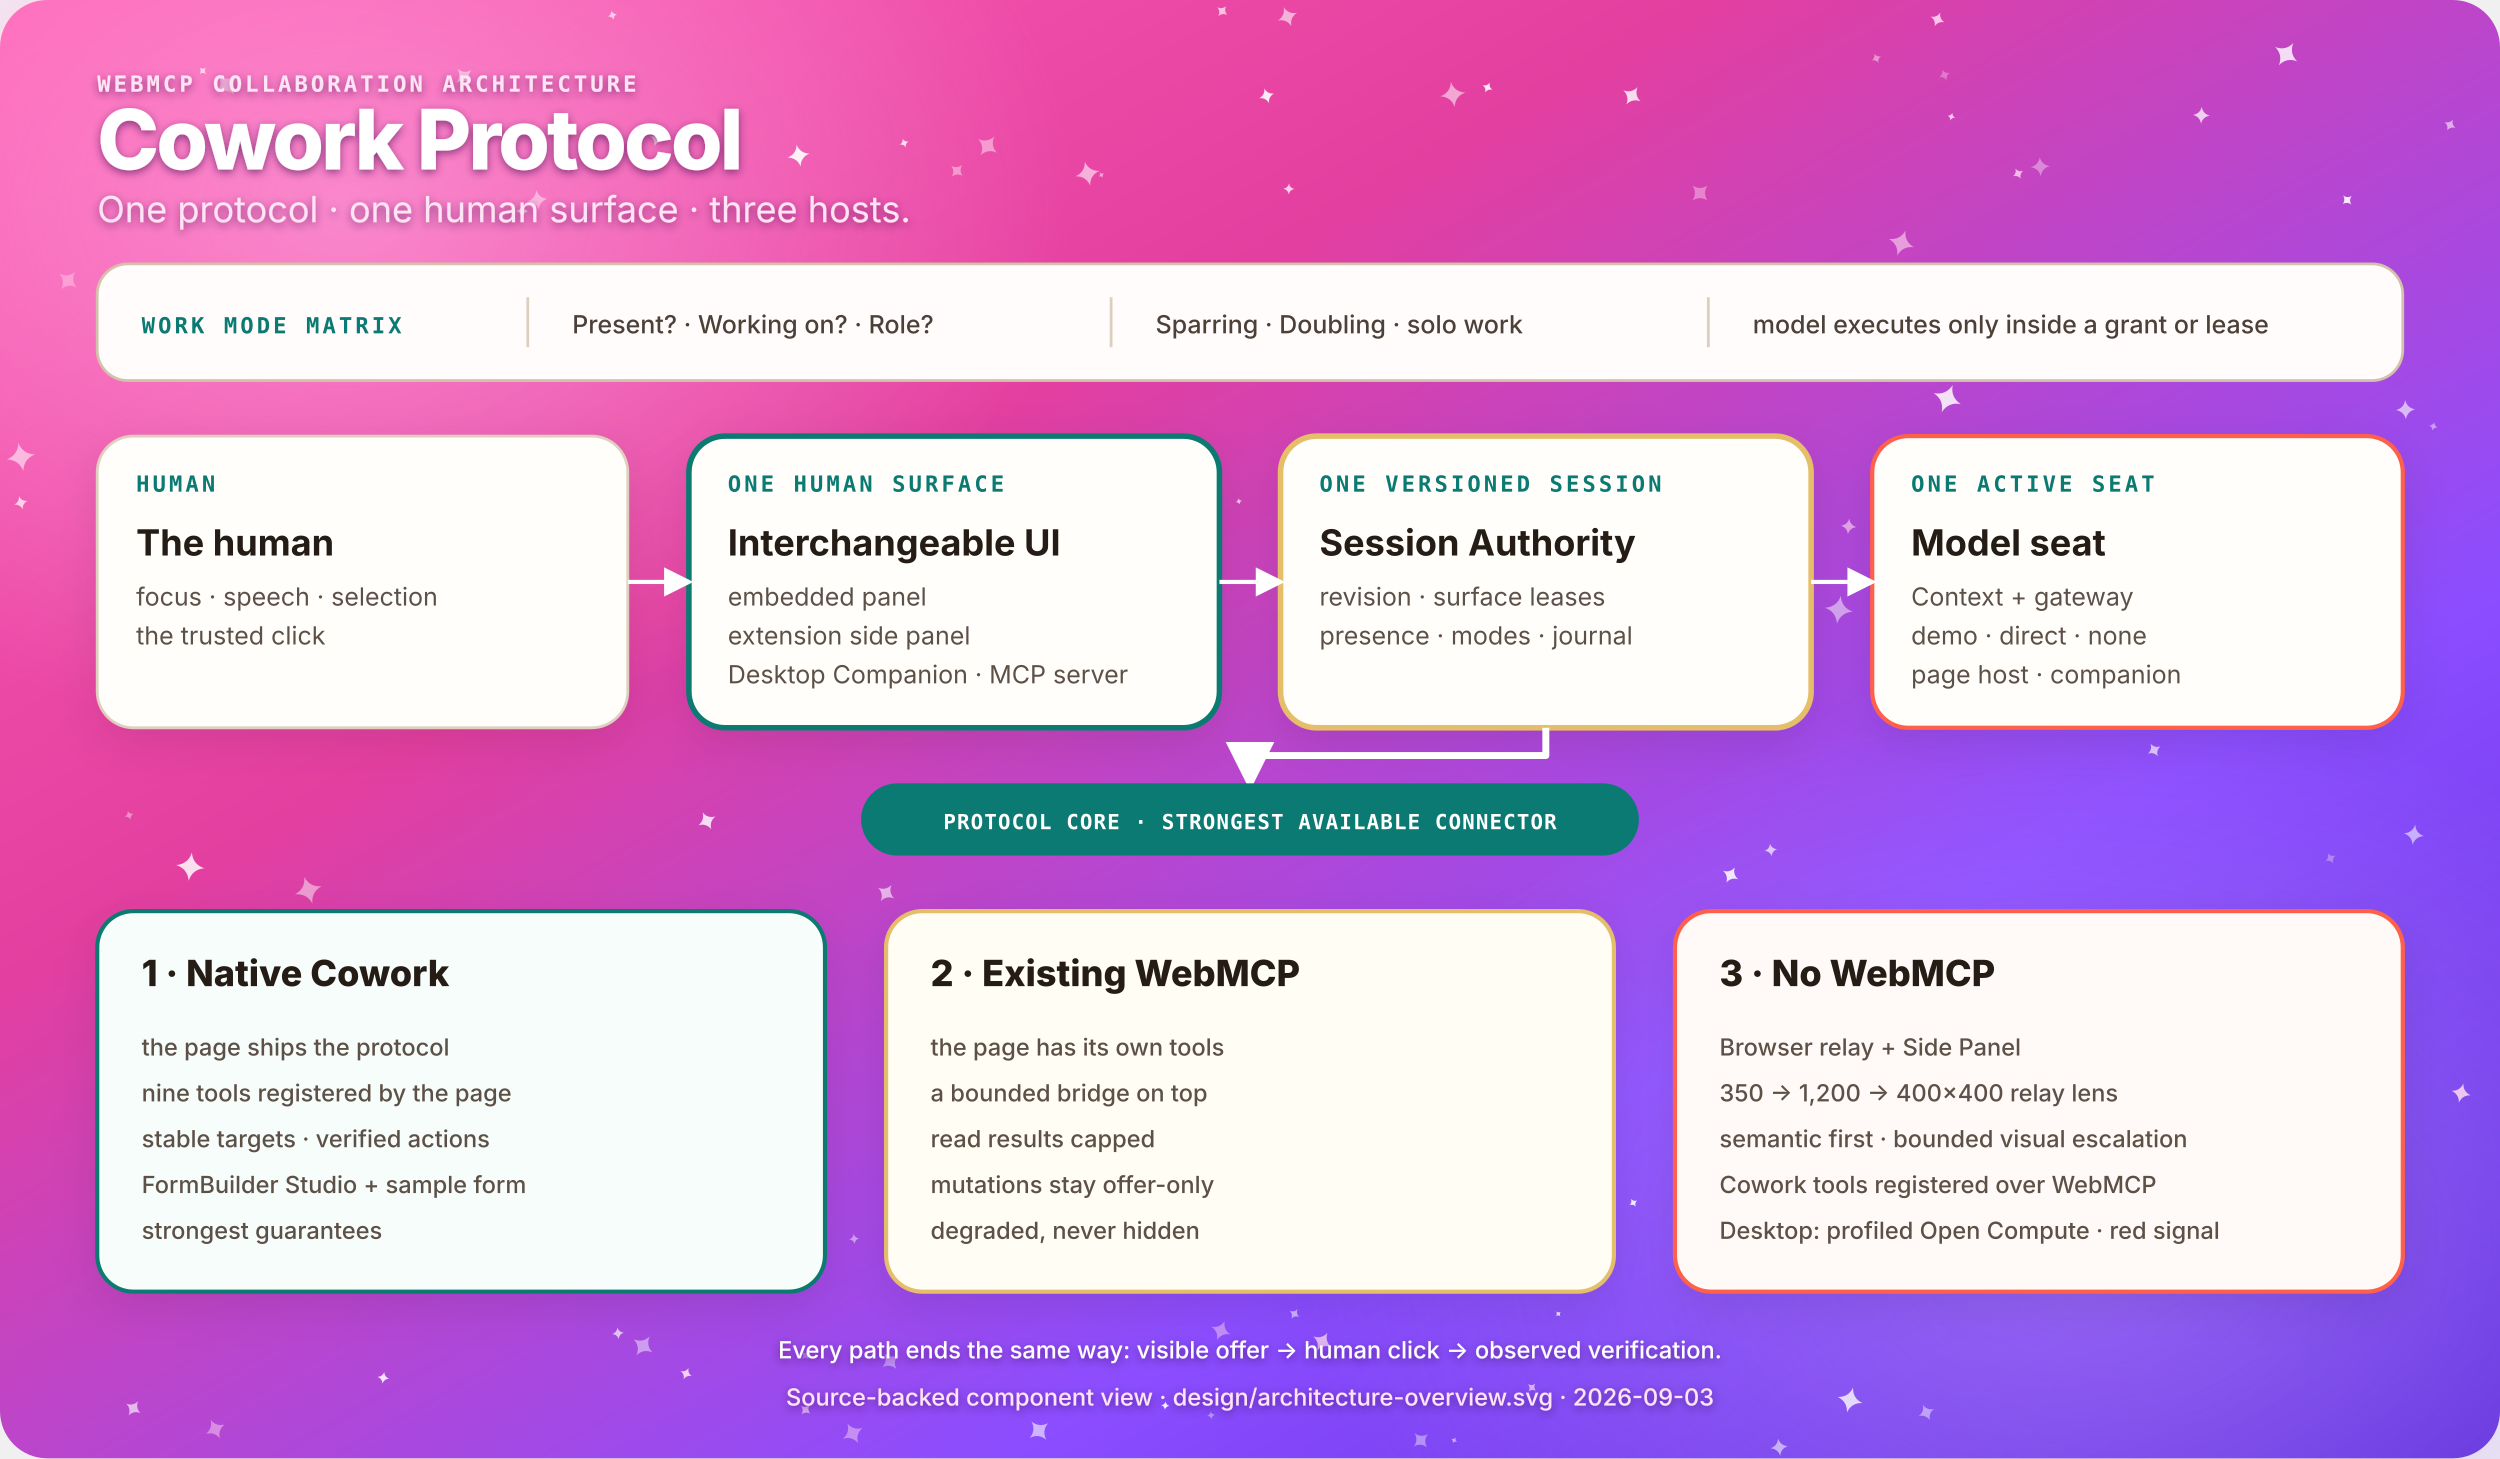
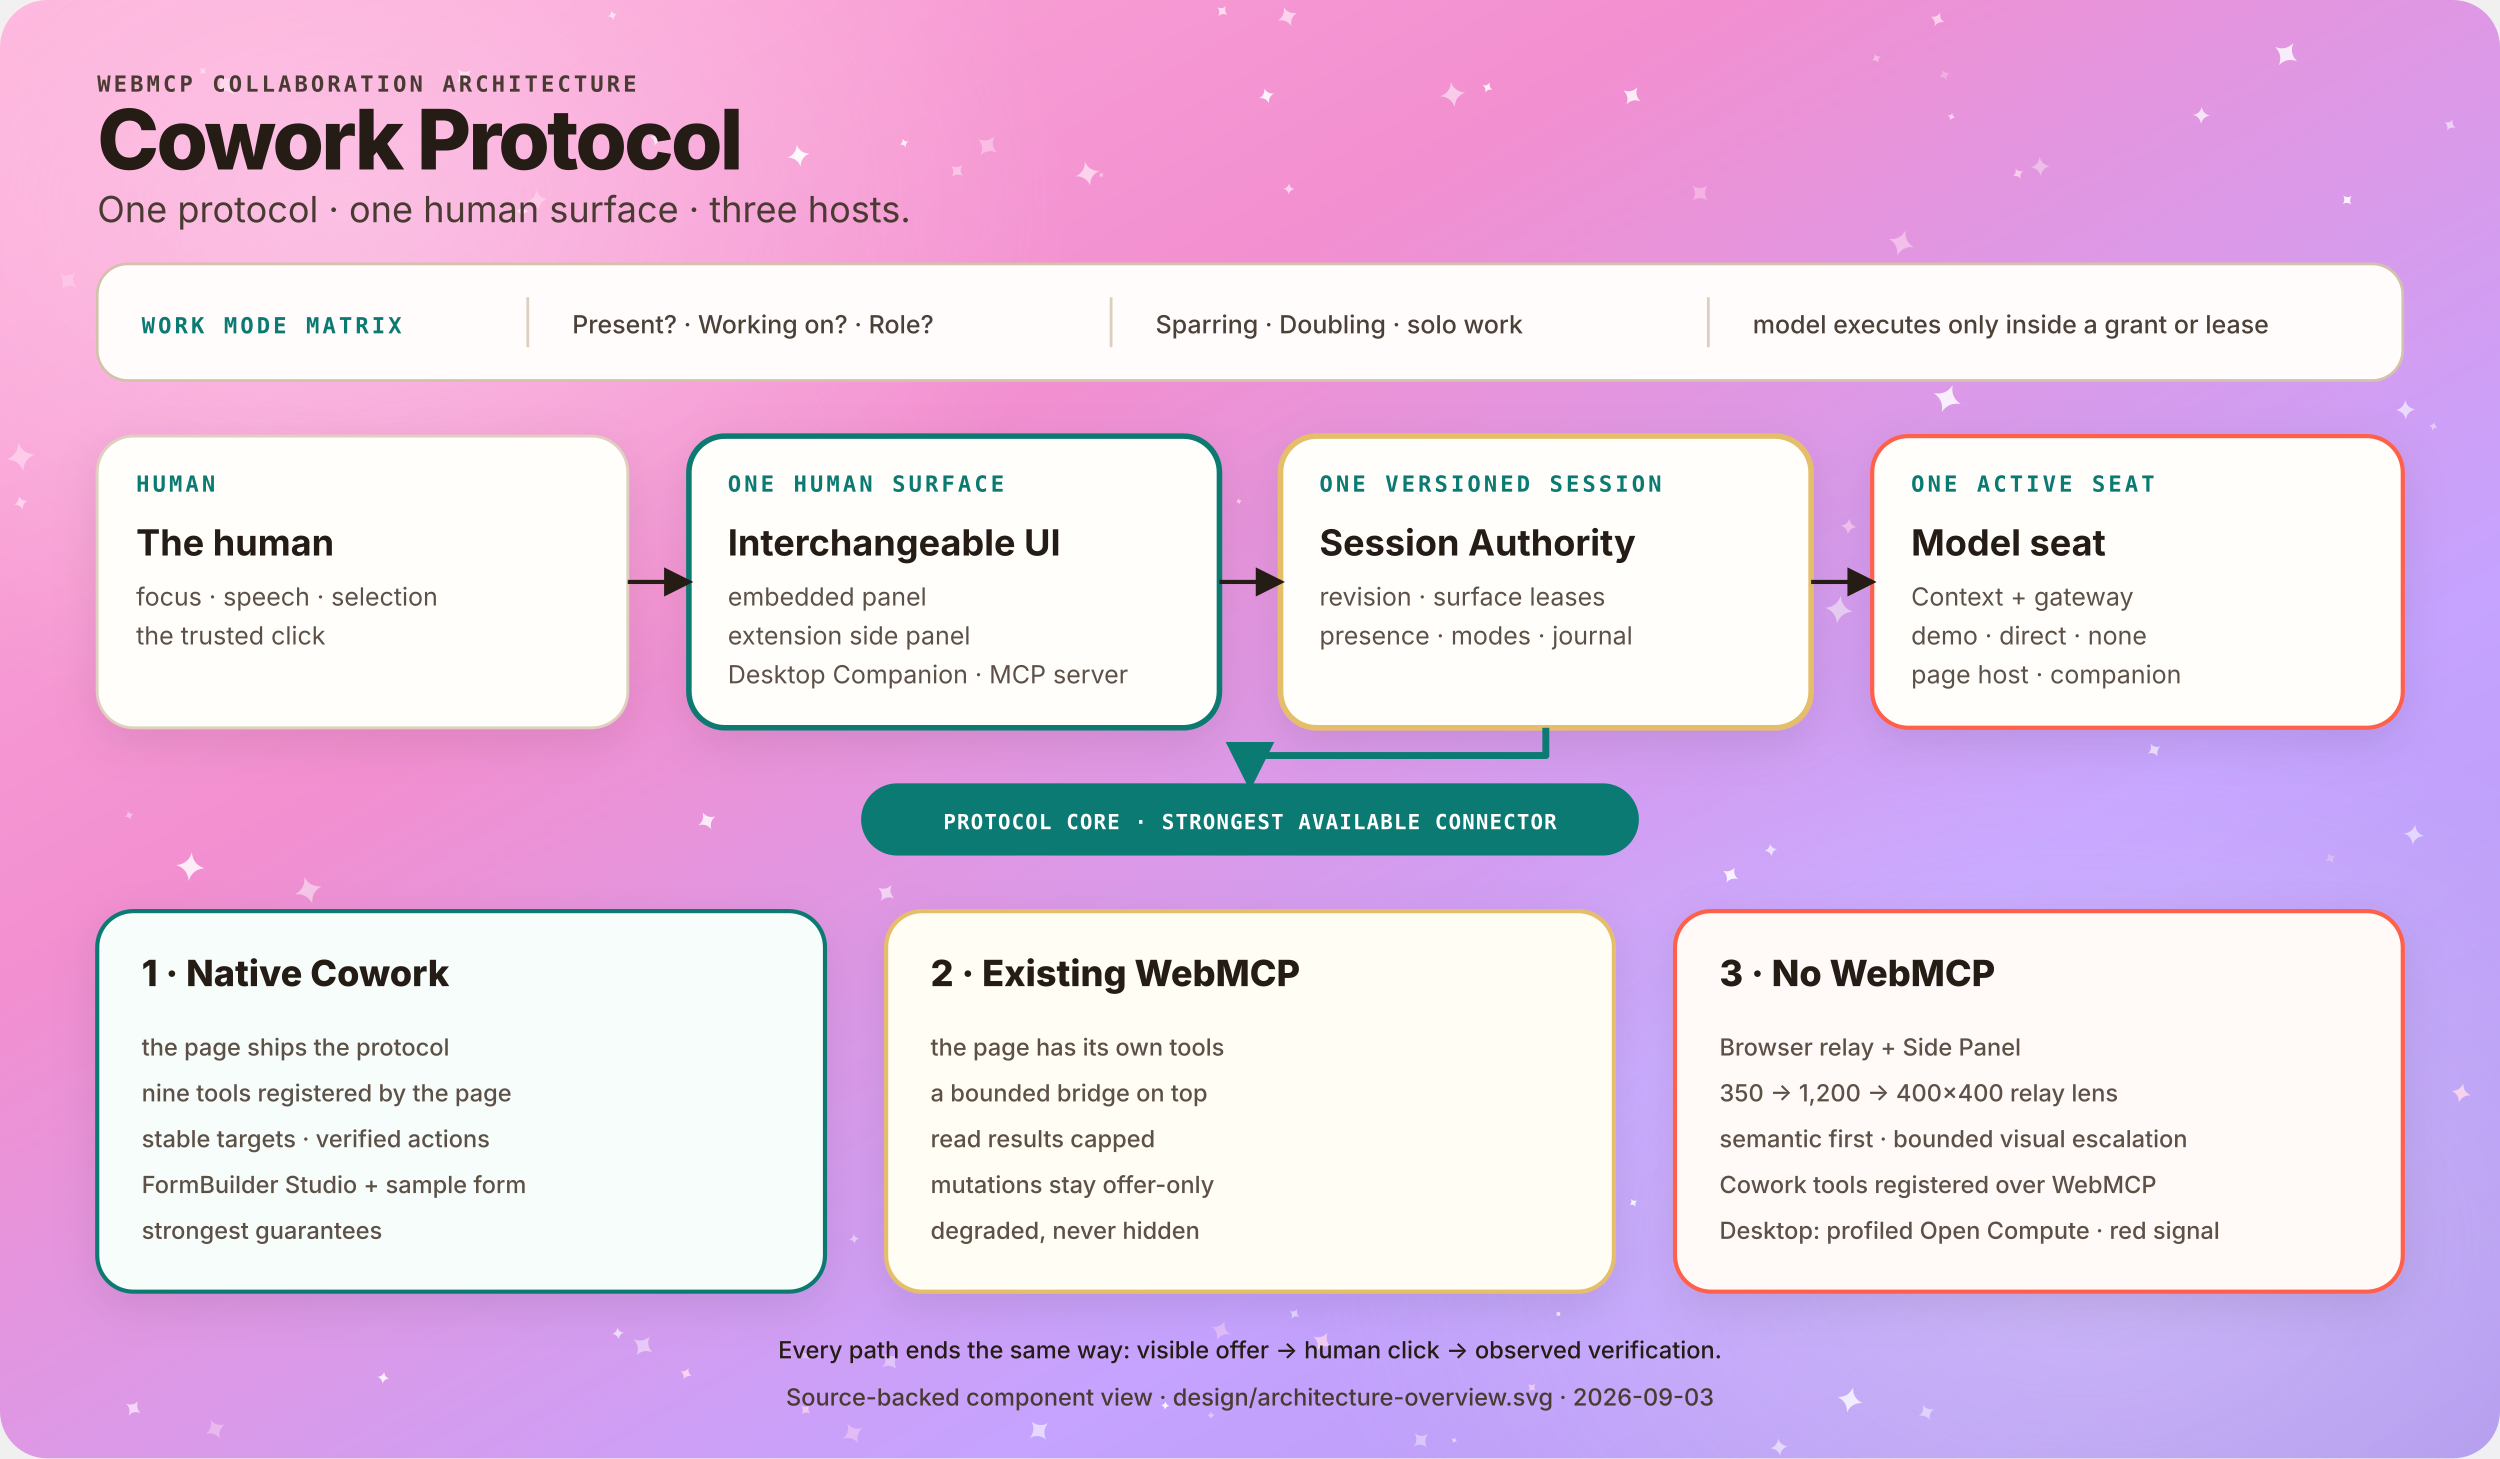
<svg xmlns="http://www.w3.org/2000/svg" width="1800" height="1050" viewBox="0 0 1800 1050" role="img" aria-labelledby="title description">
  <defs>
    <linearGradient id="background" x1="0" y1="0" x2="1" y2="1">
-       <stop offset="0" stop-color="#ff5fb4" />
-       <stop offset="0.34" stop-color="#e33fa0" />
-       <stop offset="0.7" stop-color="#8b4dff" />
-       <stop offset="1" stop-color="#5b2bd9" />
+       <stop offset="0" stop-color="#ffaed9" />
+       <stop offset="0.34" stop-color="#f28fd0" />
+       <stop offset="0.7" stop-color="#c5a3ff" />
+       <stop offset="1" stop-color="#ad95ec" />
    </linearGradient>
    <radialGradient id="glowA" cx="0.5" cy="0.5" r="0.5">
-       <stop offset="0" stop-color="#ffb3e6" stop-opacity="0.55" />
-       <stop offset="1" stop-color="#ffb3e6" stop-opacity="0" />
+       <stop offset="0" stop-color="#fff0fa" stop-opacity="0.4" />
+       <stop offset="1" stop-color="#fff0fa" stop-opacity="0" />
    </radialGradient>
    <radialGradient id="glowB" cx="0.5" cy="0.5" r="0.5">
-       <stop offset="0" stop-color="#b98cff" stop-opacity="0.5" />
-       <stop offset="1" stop-color="#b98cff" stop-opacity="0" />
+       <stop offset="0" stop-color="#efe6ff" stop-opacity="0.35" />
+       <stop offset="1" stop-color="#efe6ff" stop-opacity="0" />
    </radialGradient>
    <path id="sparkle" d="M0 -10 Q 1.7 -1.7 10 0 Q 1.7 1.7 0 10 Q -1.7 1.7 -10 0 Q -1.7 -1.7 0 -10 Z" />
    <filter id="shadow" x="-20%" y="-20%" width="140%" height="150%">
      <feDropShadow dx="0" dy="10" stdDeviation="16" flood-color="#241c15" flood-opacity="0.09" />
    </filter>
    <marker id="arrow-dark" viewBox="0 0 10 10" refX="8.5" refY="5" markerWidth="7" markerHeight="7" orient="auto-start-reverse">
-       <path d="M 0 0 L 10 5 L 0 10 z" fill="#ffffff" />
+       <path d="M 0 0 L 10 5 L 0 10 z" fill="#241c15" />
    </marker>
    <marker id="arrow-teal" viewBox="0 0 10 10" refX="8.5" refY="5" markerWidth="7" markerHeight="7" orient="auto-start-reverse">
-       <path d="M 0 0 L 10 5 L 0 10 z" fill="#ffffff" />
+       <path d="M 0 0 L 10 5 L 0 10 z" fill="#0a7a72" />
    </marker>
    <style>
      .title { font: 800 60px Inter, system-ui, -apple-system, "Segoe UI", sans-serif; fill: #241c15; letter-spacing: -2px; }
      .subtitle { font: 400 26px Inter, system-ui, -apple-system, "Segoe UI", sans-serif; fill: #584c43; }
      .eyebrow { font: 800 16px ui-monospace, "SFMono-Regular", Consolas, monospace; letter-spacing: 2.2px; fill: #0a7a72; }
      .card-title { font: 750 26px Inter, system-ui, -apple-system, "Segoe UI", sans-serif; fill: #241c15; }
      .card-copy { font: 400 18px Inter, system-ui, -apple-system, "Segoe UI", sans-serif; fill: #5d5047; }
      .path-title { font: 800 26px Inter, system-ui, -apple-system, "Segoe UI", sans-serif; fill: #241c15; }
      .path-copy { font: 500 17px Inter, system-ui, -apple-system, "Segoe UI", sans-serif; fill: #5d5047; }
      .mode-copy { font: 500 18px Inter, system-ui, -apple-system, "Segoe UI", sans-serif; fill: #4c4139; }
      .chip { font: 800 15px ui-monospace, "SFMono-Regular", Consolas, monospace; letter-spacing: 0.8px; }
      .footnote { font: 500 17px Inter, system-ui, -apple-system, "Segoe UI", sans-serif; fill: #6b5d53; }
-       .on-art { fill: #ffffff; filter: drop-shadow(0 2px 3px rgba(48, 6, 66, 0.55)); }
-       .on-art-soft { fill: #ffe4f5; filter: drop-shadow(0 2px 3px rgba(48, 6, 66, 0.55)); }
+       .on-art { fill: #241c15; }
+       .on-art-soft { fill: #4a3b32; }
    </style>
  </defs>
  <rect width="1800" height="1050" rx="34" fill="url(#background)" />
  <ellipse cx="250" cy="150" rx="520" ry="380" fill="url(#glowA)" />
  <ellipse cx="1500" cy="900" rx="560" ry="400" fill="url(#glowB)" />
  <g id="glitter">
    <use href="#sparkle" transform="translate(1402 287) rotate(22.1) scale(1.05)" fill="#ffffff" opacity="0.83" />
    <use href="#sparkle" transform="translate(928 136) rotate(1.7) scale(0.4)" fill="#ffd9f0" opacity="0.92" />
    <use href="#sparkle" transform="translate(494 989) rotate(23.7) scale(0.45)" fill="#ffd9f0" opacity="0.91" />
    <use href="#sparkle" transform="translate(1246 630) rotate(29.1) scale(0.63)" fill="#ffffff" opacity="0.86" />
    <use href="#sparkle" transform="translate(49 202) rotate(38.9) scale(0.8)" fill="#ffd9f0" opacity="0.43" />
    <use href="#sparkle" transform="translate(1387 1017) rotate(65.4) scale(0.61)" fill="#ffffff" opacity="0.46" />
    <use href="#sparkle" transform="translate(641 980) rotate(52.1) scale(0.72)" fill="#ffffff" opacity="0.39" />
    <use href="#sparkle" transform="translate(1738 601) rotate(7.5) scale(0.73)" fill="#ffffff" opacity="0.56" />
    <use href="#sparkle" transform="translate(615 892) rotate(84.1) scale(0.36)" fill="#ffffff" opacity="0.48" />
    <use href="#sparkle" transform="translate(15 362) rotate(74.0) scale(0.5)" fill="#ffd9f0" opacity="0.92" />
    <use href="#sparkle" transform="translate(1331 379) rotate(5.2) scale(0.57)" fill="#ffd9f0" opacity="0.64" />
    <use href="#sparkle" transform="translate(638 643) rotate(33.6) scale(0.7)" fill="#ffffff" opacity="0.58" />
    <use href="#sparkle" transform="translate(1224 139) rotate(45.1) scale(0.77)" fill="#ffd9f0" opacity="0.43" />
    <use href="#sparkle" transform="translate(1646 39) rotate(33.1) scale(0.95)" fill="#ffffff" opacity="0.81" />
    <use href="#sparkle" transform="translate(932 946) rotate(33.0) scale(0.41)" fill="#ffffff" opacity="0.55" />
    <use href="#sparkle" transform="translate(1351 42) rotate(65.9) scale(0.36)" fill="#ffd9f0" opacity="0.54" />
    <use href="#sparkle" transform="translate(880 8) rotate(37.9) scale(0.46)" fill="#ffffff" opacity="0.67" />
    <use href="#sparkle" transform="translate(952 966) rotate(30.6) scale(0.75)" fill="#ffd9f0" opacity="0.75" />
    <use href="#sparkle" transform="translate(1453 125) rotate(62.1) scale(0.42)" fill="#ffd9f0" opacity="0.79" />
    <use href="#sparkle" transform="translate(839 1012) rotate(5.2) scale(0.3)" fill="#ffffff" opacity="0.93" />
    <use href="#sparkle" transform="translate(783 125) rotate(77.3) scale(0.88)" fill="#ffffff" opacity="0.58" />
    <use href="#sparkle" transform="translate(711 105) rotate(36.3) scale(0.84)" fill="#ffd9f0" opacity="0.55" />
    <use href="#sparkle" transform="translate(1551 540) rotate(59.7) scale(0.53)" fill="#ffffff" opacity="0.68" />
    <use href="#sparkle" transform="translate(1047 1037) rotate(26.2) scale(0.23)" fill="#ffffff" opacity="0.54" />
    <use href="#sparkle" transform="translate(1585 83) rotate(2.5) scale(0.61)" fill="#ffffff" opacity="0.74" />
    <use href="#sparkle" transform="translate(15 329) rotate(79.9) scale(1.03)" fill="#ffd9f0" opacity="0.73" />
    <use href="#sparkle" transform="translate(137 624) rotate(6.5) scale(1.02)" fill="#ffffff" opacity="0.83" />
    <use href="#sparkle" transform="translate(651 103) rotate(69.7) scale(0.33)" fill="#ffffff" opacity="0.83" />
    <use href="#sparkle" transform="translate(912 69) rotate(72.3) scale(0.56)" fill="#ffffff" opacity="0.89" />
    <use href="#sparkle" transform="translate(1369 175) rotate(18.3) scale(0.95)" fill="#ffd9f0" opacity="0.6" />
    <use href="#sparkle" transform="translate(1122 946) rotate(48.7) scale(0.23)" fill="#ffffff" opacity="0.84" />
    <use href="#sparkle" transform="translate(1395 14) rotate(22.3) scale(0.54)" fill="#ffd9f0" opacity="0.87" />
    <use href="#sparkle" transform="translate(387 144) rotate(82.9) scale(0.72)" fill="#ffd9f0" opacity="0.61" />
    <use href="#sparkle" transform="translate(334 55) rotate(49.8) scale(0.7)" fill="#ffffff" opacity="0.54" />
    <use href="#sparkle" transform="translate(1071 63) rotate(25.2) scale(0.39)" fill="#ffffff" opacity="0.88" />
    <use href="#sparkle" transform="translate(911 543) rotate(17.5) scale(0.31)" fill="#ffffff" opacity="0.88" />
    <use href="#sparkle" transform="translate(1732 295) rotate(87.9) scale(0.7)" fill="#ffffff" opacity="0.61" />
    <use href="#sparkle" transform="translate(1752 307) rotate(12.9) scale(0.31)" fill="#ffffff" opacity="0.47" />
    <use href="#sparkle" transform="translate(580 976) rotate(48.0) scale(0.35)" fill="#ffffff" opacity="0.35" />
    <use href="#sparkle" transform="translate(473 100) rotate(19.4) scale(0.54)" fill="#ffffff" opacity="0.68" />
    <use href="#sparkle" transform="translate(614 1032) rotate(61.1) scale(0.81)" fill="#ffd9f0" opacity="0.47" />
    <use href="#sparkle" transform="translate(748 1030) rotate(51.0) scale(0.85)" fill="#ffffff" opacity="0.58" />
    <use href="#sparkle" transform="translate(509 591) rotate(62.5) scale(0.69)" fill="#ffffff" opacity="0.81" />
    <use href="#sparkle" transform="translate(1469 120) rotate(86.7) scale(0.69)" fill="#ffffff" opacity="0.37" />
    <use href="#sparkle" transform="translate(1103 999) rotate(40.4) scale(0.37)" fill="#ffd9f0" opacity="0.71" />
    <use href="#sparkle" transform="translate(96 1014) rotate(33.5) scale(0.62)" fill="#ffffff" opacity="0.62" />
    <use href="#sparkle" transform="translate(793 126) rotate(58.5) scale(0.22)" fill="#ffd9f0" opacity="0.65" />
    <use href="#sparkle" transform="translate(1678 618) rotate(60.9) scale(0.42)" fill="#ffd9f0" opacity="0.38" />
    <use href="#sparkle" transform="translate(155 1029) rotate(63.4) scale(0.76)" fill="#ffd9f0" opacity="0.47" />
    <use href="#sparkle" transform="translate(1764 90) rotate(28.3) scale(0.45)" fill="#ffffff" opacity="0.57" />
    <use href="#sparkle" transform="translate(1023 1037) rotate(48.7) scale(0.68)" fill="#ffffff" opacity="0.4" />
    <use href="#sparkle" transform="translate(276 992) rotate(8.7) scale(0.43)" fill="#ffffff" opacity="0.85" />
    <use href="#sparkle" transform="translate(441 11) rotate(74.6) scale(0.34)" fill="#ffffff" opacity="0.66" />
    <use href="#sparkle" transform="translate(1772 787) rotate(13.2) scale(0.71)" fill="#ffd9f0" opacity="0.86" />
    <use href="#sparkle" transform="translate(376 152) rotate(1.1) scale(0.46)" fill="#ffffff" opacity="0.7" />
    <use href="#sparkle" transform="translate(1324 439) rotate(8.0) scale(1.01)" fill="#ffffff" opacity="0.5" />
    <use href="#sparkle" transform="translate(927 12) rotate(68.0) scale(0.74)" fill="#ffffff" opacity="0.58" />
    <use href="#sparkle" transform="translate(1332 1008) rotate(13.8) scale(0.92)" fill="#ffffff" opacity="0.78" />
    <use href="#sparkle" transform="translate(1275 612) rotate(82.3) scale(0.46)" fill="#ffffff" opacity="0.67" />
    <use href="#sparkle" transform="translate(892 361) rotate(76.6) scale(0.23)" fill="#ffd9f0" opacity="0.89" />
    <use href="#sparkle" transform="translate(163 61) rotate(51.7) scale(0.92)" fill="#ffffff" opacity="0.45" />
    <use href="#sparkle" transform="translate(1690 144) rotate(47.7) scale(0.44)" fill="#ffffff" opacity="0.89" />
    <use href="#sparkle" transform="translate(1176 866) rotate(57.9) scale(0.32)" fill="#ffffff" opacity="0.9" />
    <use href="#sparkle" transform="translate(1400 54) rotate(67.5) scale(0.42)" fill="#ffd9f0" opacity="0.36" />
    <use href="#sparkle" transform="translate(872 1019) rotate(81.0) scale(0.28)" fill="#ffffff" opacity="0.42" />
    <use href="#sparkle" transform="translate(575 112) rotate(79.6) scale(0.8)" fill="#ffffff" opacity="0.91" />
    <use href="#sparkle" transform="translate(146 51) rotate(44.7) scale(0.32)" fill="#ffd9f0" opacity="0.92" />
    <use href="#sparkle" transform="translate(1405 84) rotate(14.9) scale(0.28)" fill="#ffd9f0" opacity="0.95" />
    <use href="#sparkle" transform="translate(463 969) rotate(35.0) scale(0.83)" fill="#ffffff" opacity="0.46" />
    <use href="#sparkle" transform="translate(580 1015) rotate(40.2) scale(0.44)" fill="#ffd9f0" opacity="0.69" />
    <use href="#sparkle" transform="translate(93 587) rotate(71.7) scale(0.33)" fill="#ffffff" opacity="0.4" />
    <use href="#sparkle" transform="translate(1046 68) rotate(81.3) scale(0.91)" fill="#ffffff" opacity="0.53" />
    <use href="#sparkle" transform="translate(689 123) rotate(41.6) scale(0.56)" fill="#ffffff" opacity="0.42" />
    <use href="#sparkle" transform="translate(445 960) rotate(83.2) scale(0.43)" fill="#ffffff" opacity="0.67" />
    <use href="#sparkle" transform="translate(1175 69) rotate(32.7) scale(0.74)" fill="#ffffff" opacity="0.81" />
    <use href="#sparkle" transform="translate(879 958) rotate(22.0) scale(0.74)" fill="#ffd9f0" opacity="0.47" />
    <use href="#sparkle" transform="translate(1281 1042) rotate(83.0) scale(0.63)" fill="#ffffff" opacity="0.55" />
    <use href="#sparkle" transform="translate(222 641) rotate(73.1) scale(1.0)" fill="#ffffff" opacity="0.48" />
  </g>
  <text x="70" y="66" class="eyebrow on-art-soft">WEBMCP COLLABORATION ARCHITECTURE</text>
  <text x="70" y="122" class="title on-art">Cowork Protocol</text>
  <text x="70" y="160" class="subtitle on-art-soft">One protocol · one human surface · three hosts.</text>
  <rect x="70" y="190" width="1660" height="84" rx="22" fill="#fffcfb" stroke="#d3c2ab" stroke-width="2" />
  <text x="102" y="240" class="eyebrow">WORK MODE MATRIX</text>
  <path d="M380 214 V250" stroke="#ddcfbf" stroke-width="2" />
  <text x="412" y="240" class="mode-copy">Present? · Working on? · Role?</text>
  <path d="M800 214 V250" stroke="#ddcfbf" stroke-width="2" />
  <text x="832" y="240" class="mode-copy">Sparring · Doubling · solo work</text>
  <path d="M1230 214 V250" stroke="#ddcfbf" stroke-width="2" />
  <text x="1262" y="240" class="mode-copy">model executes only inside a grant or lease</text>
  <g filter="url(#shadow)">
    <rect x="70" y="314" width="382" height="210" rx="26" fill="#fffefb" stroke="#decfbf" stroke-width="2" />
    <rect x="496" y="314" width="382" height="210" rx="26" fill="#fffefb" stroke="#0a7a72" stroke-width="4" />
    <rect x="922" y="314" width="382" height="210" rx="26" fill="#fffefb" stroke="#e5be6b" stroke-width="4" />
    <rect x="1348" y="314" width="382" height="210" rx="26" fill="#fffefb" stroke="#ff604a" stroke-width="3" />
  </g>
  <text x="98" y="354" class="eyebrow">HUMAN</text>
  <text x="98" y="400" class="card-title">The human</text>
  <text x="98" y="436" class="card-copy">focus · speech · selection</text>
  <text x="98" y="464" class="card-copy">the trusted click</text>
  <text x="524" y="354" class="eyebrow">ONE HUMAN SURFACE</text>
  <text x="524" y="400" class="card-title">Interchangeable UI</text>
  <text x="524" y="436" class="card-copy">embedded panel</text>
  <text x="524" y="464" class="card-copy">extension side panel</text>
  <text x="524" y="492" class="card-copy">Desktop Companion · MCP server</text>
  <text x="950" y="354" class="eyebrow">ONE VERSIONED SESSION</text>
  <text x="950" y="400" class="card-title">Session Authority</text>
  <text x="950" y="436" class="card-copy">revision · surface leases</text>
  <text x="950" y="464" class="card-copy">presence · modes · journal</text>
  <text x="1376" y="354" class="eyebrow">ONE ACTIVE SEAT</text>
  <text x="1376" y="400" class="card-title">Model seat</text>
  <text x="1376" y="436" class="card-copy">Context + gateway</text>
  <text x="1376" y="464" class="card-copy">demo · direct · none</text>
  <text x="1376" y="492" class="card-copy">page host · companion</text>
-   <path d="M452 419 H496" stroke="#ffffff" stroke-width="3" marker-end="url(#arrow-dark)" />
-   <path d="M878 419 H922" stroke="#ffffff" stroke-width="3" marker-end="url(#arrow-dark)" />
-   <path d="M1304 419 H1348" stroke="#ffffff" stroke-width="3" marker-end="url(#arrow-dark)" />
-   <path d="M1113 524 V544 H900 V564" fill="none" stroke="#ffffff" stroke-width="5" stroke-linejoin="round" marker-end="url(#arrow-teal)" />
+   <path d="M452 419 H496" stroke="#241c15" stroke-width="3" marker-end="url(#arrow-dark)" />
+   <path d="M878 419 H922" stroke="#241c15" stroke-width="3" marker-end="url(#arrow-dark)" />
+   <path d="M1304 419 H1348" stroke="#241c15" stroke-width="3" marker-end="url(#arrow-dark)" />
+   <path d="M1113 524 V544 H900 V564" fill="none" stroke="#0a7a72" stroke-width="5" stroke-linejoin="round" marker-end="url(#arrow-teal)" />
  <rect x="620" y="564" width="560" height="52" rx="26" fill="#0a7a72" />
  <text x="900" y="597" text-anchor="middle" class="chip" fill="#ffffff">PROTOCOL CORE · STRONGEST AVAILABLE CONNECTOR</text>
  <g filter="url(#shadow)">
    <rect x="70" y="656" width="524" height="274" rx="26" fill="#f6fdfb" stroke="#0a7a72" stroke-width="3" />
    <rect x="638" y="656" width="524" height="274" rx="26" fill="#fffdf4" stroke="#e5be6b" stroke-width="3" />
    <rect x="1206" y="656" width="524" height="274" rx="26" fill="#fffaf8" stroke="#ff604a" stroke-width="3" />
  </g>
  <text x="102" y="710" class="path-title">1 · Native Cowork</text>
  <text x="102" y="760" class="path-copy">the page ships the protocol</text>
  <text x="102" y="793" class="path-copy">nine tools registered by the page</text>
  <text x="102" y="826" class="path-copy">stable targets · verified actions</text>
  <text x="102" y="859" class="path-copy">FormBuilder Studio + sample form</text>
  <text x="102" y="892" class="path-copy">strongest guarantees</text>
  <text x="670" y="710" class="path-title">2 · Existing WebMCP</text>
  <text x="670" y="760" class="path-copy">the page has its own tools</text>
  <text x="670" y="793" class="path-copy">a bounded bridge on top</text>
  <text x="670" y="826" class="path-copy">read results capped</text>
  <text x="670" y="859" class="path-copy">mutations stay offer-only</text>
  <text x="670" y="892" class="path-copy">degraded, never hidden</text>
  <text x="1238" y="710" class="path-title">3 · No WebMCP</text>
  <text x="1238" y="760" class="path-copy">Browser relay + Side Panel</text>
  <text x="1238" y="793" class="path-copy">350 → 1,200 → 400×400 relay lens</text>
  <text x="1238" y="826" class="path-copy">semantic first · bounded visual escalation</text>
  <text x="1238" y="859" class="path-copy">Cowork tools registered over WebMCP</text>
  <text x="1238" y="892" class="path-copy">Desktop: profiled Open Compute · red signal</text>
  <text x="900" y="978" text-anchor="middle" class="footnote on-art">Every path ends the same way: visible offer → human click → observed verification.</text>
  <text x="900" y="1012" text-anchor="middle" class="footnote on-art-soft">Source-backed component view · design/architecture-overview.svg · 2026-09-03</text>
</svg>
